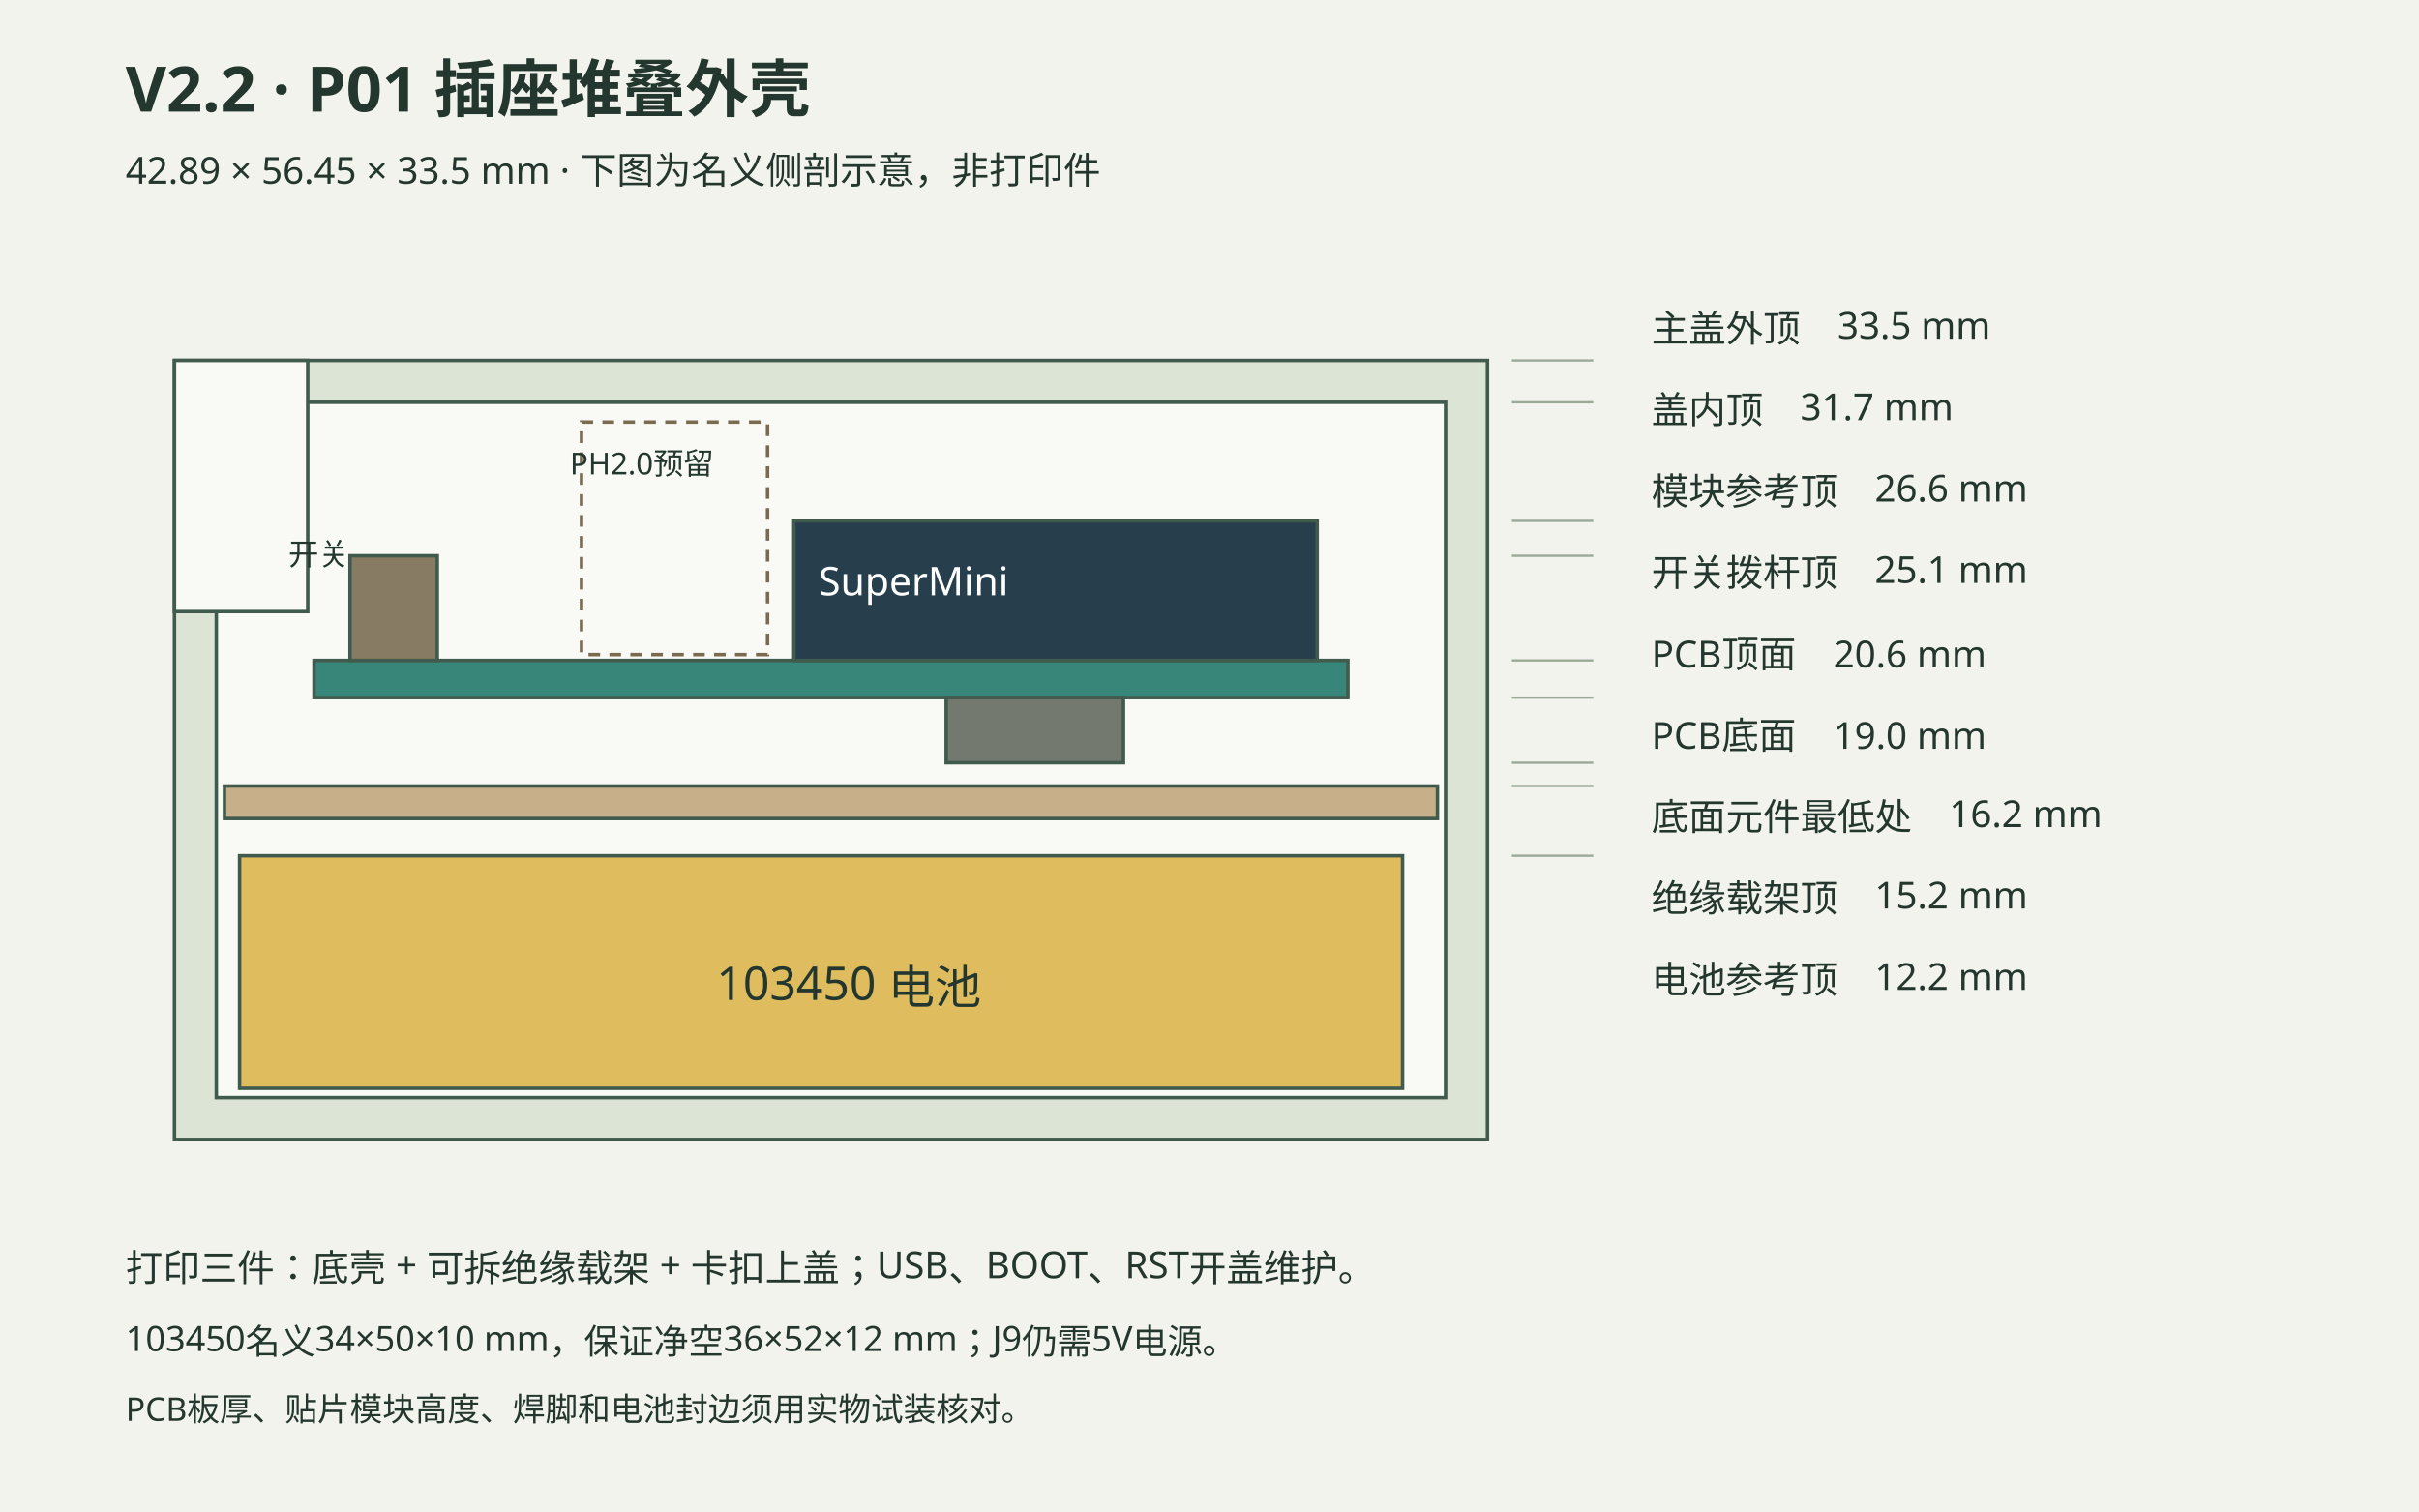
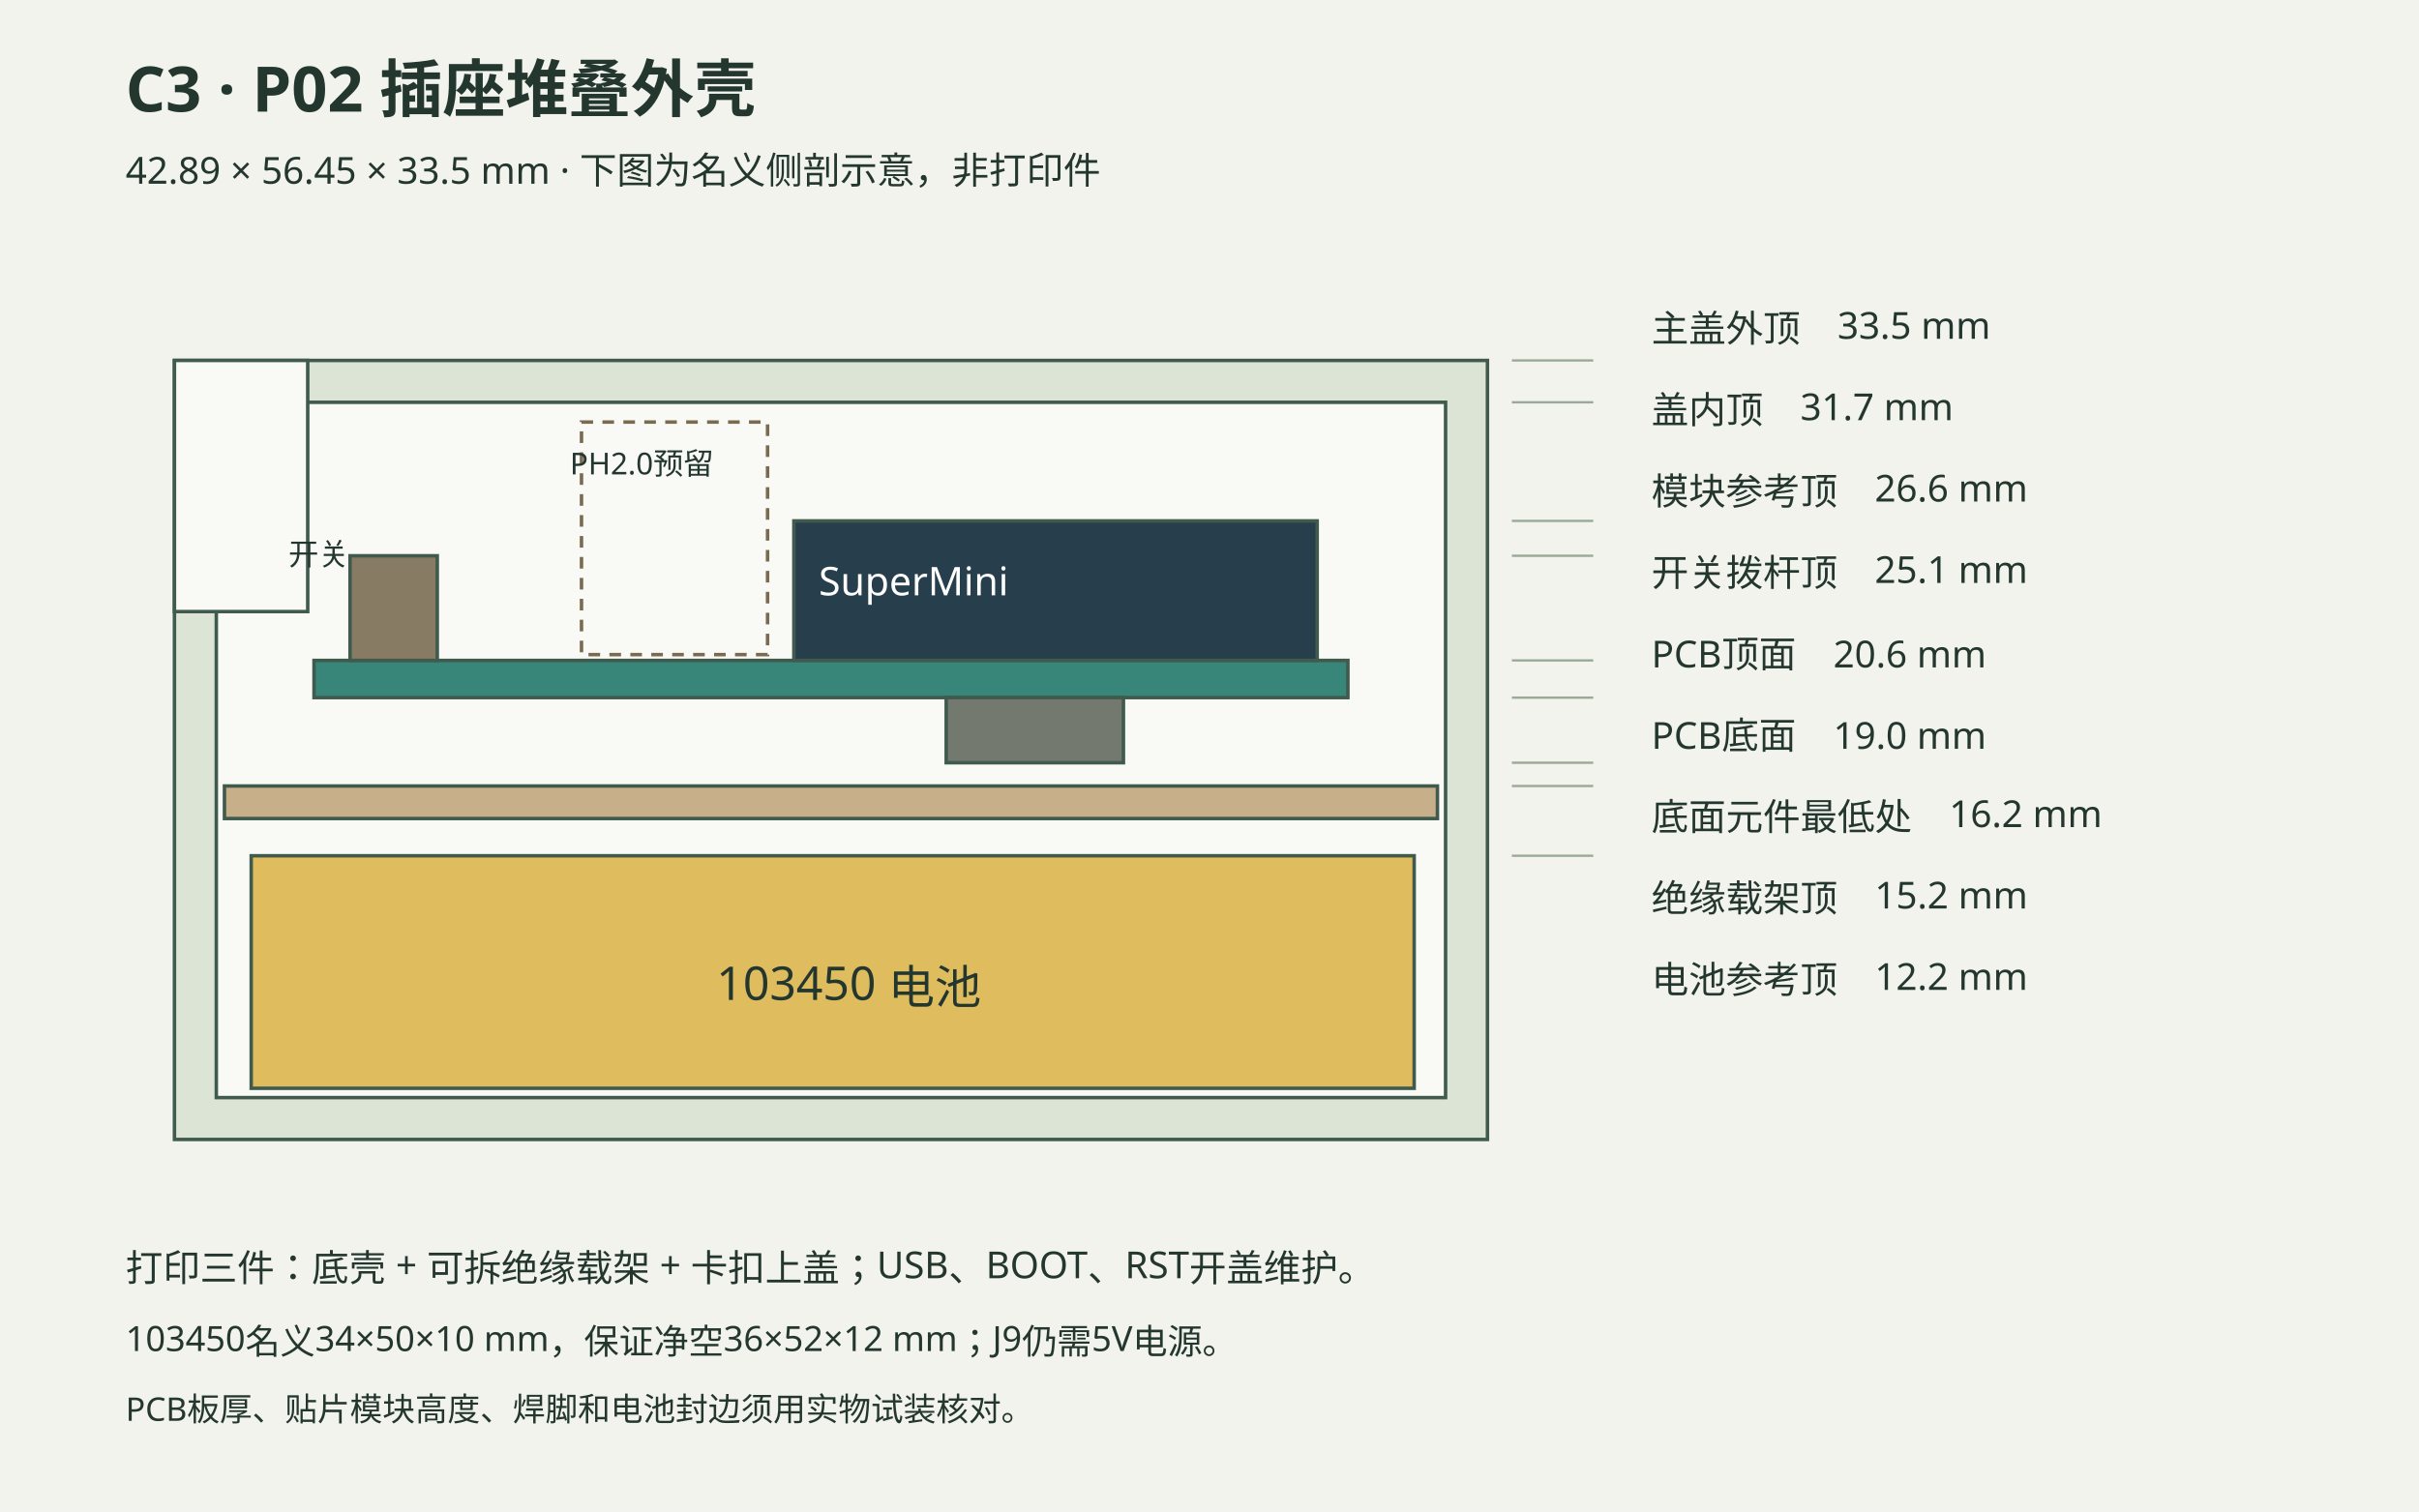
<svg xmlns="http://www.w3.org/2000/svg" width="1040" height="650" viewBox="0 0 1040 650">
  <rect width="1040" height="650" fill="#f2f3ed" />
  <g font-family="Microsoft YaHei,Segoe UI,sans-serif" fill="#24372f">
-     <text x="54" y="48" font-size="27" font-weight="bold">V2.2 · P01 插座堆叠外壳</text>
+     <text x="54" y="48" font-size="27" font-weight="bold">C3 · P02 插座堆叠外壳</text>
    <text x="54" y="79" font-size="16">42.89 × 56.45 × 33.5 mm · 下图为名义侧剖示意，非打印件</text>
    <rect x="75" y="155.0" width="564.5" height="335.0" fill="#dce4d5" stroke="#405a4d" stroke-width="1.5" />
    <rect x="93.0" y="173.0" width="528.5" height="299.0" fill="#f9faf6" stroke="#405a4d" stroke-width="1.5" />
-     <rect x="103.0" y="368.0" width="500.0" height="100.0" fill="#dfbc5e" stroke="#405a4d" stroke-width="1.5" />
+     <rect x="108.0" y="368.0" width="500.0" height="100.0" fill="#dfbc5e" stroke="#405a4d" stroke-width="1.5" />
    <rect x="96.5" y="338.0" width="521.5" height="14.0" fill="#c7af8a" stroke="#405a4d" stroke-width="1.5" />
    <rect x="135" y="284" width="444.5" height="16.0" fill="#388679" stroke="#405a4d" stroke-width="1.5" />
    <rect x="406.8" y="300.0" width="76.2" height="28.0" fill="#73796f" stroke="#405a4d" stroke-width="1.5" />
    <rect x="341.3" y="224" width="225.0" height="60" fill="#273e4d" stroke="#405a4d" stroke-width="1.5" />
    <rect x="150.5" y="239" width="37.5" height="45.0" fill="#887b63" stroke="#405a4d" stroke-width="1.5" />
    <rect x="250.0" y="181.5" width="80.0" height="100.0" fill="none" stroke="#7a6b50" stroke-width="1.5" stroke-dasharray="5 4" />
    <rect x="75" y="155.0" width="57.3" height="108" fill="#f9faf6" stroke="#405a4d" stroke-width="1.5" />
    <text x="308" y="430" font-size="20">103450 电池</text>
    <text x="352" y="256" font-size="17" fill="#fff">SuperMini</text>
    <text x="245" y="204" font-size="13">PH2.0预留</text>
    <text x="124" y="243" font-size="13">开关</text>
    <path d="M 650 155.0 H 685" stroke="#9baa98" />
    <text x="710" y="147" font-size="16">主盖外顶　33.5 mm</text>
    <path d="M 650 173.0 H 685" stroke="#9baa98" />
    <text x="710" y="182" font-size="16">盖内顶　31.7 mm</text>
    <path d="M 650 224 H 685" stroke="#9baa98" />
    <text x="710" y="217" font-size="16">模块参考顶　26.6 mm</text>
    <path d="M 650 239.0 H 685" stroke="#9baa98" />
    <text x="710" y="252" font-size="16">开关拨杆顶　25.1 mm</text>
    <path d="M 650 284 H 685" stroke="#9baa98" />
    <text x="710" y="287" font-size="16">PCB顶面　20.6 mm</text>
    <path d="M 650 300.0 H 685" stroke="#9baa98" />
    <text x="710" y="322" font-size="16">PCB底面　19.0 mm</text>
    <path d="M 650 328.0 H 685" stroke="#9baa98" />
    <text x="710" y="357" font-size="16">底面元件最低处　16.2 mm</text>
    <path d="M 650 338.0 H 685" stroke="#9baa98" />
    <text x="710" y="392" font-size="16">绝缘载架顶　15.2 mm</text>
    <path d="M 650 368.0 H 685" stroke="#9baa98" />
    <text x="710" y="427" font-size="16">电池参考顶　12.2 mm</text>
    <text x="54" y="551" font-size="16">打印三件：底壳 + 可拆绝缘载架 + 卡扣上盖；USB、BOOT、RST开盖维护。</text>
    <text x="54" y="581" font-size="15">103450名义34×50×10 mm，保证净空36×52×12 mm；J9仍需5V电源。</text>
    <text x="54" y="611" font-size="14">PCB板厚、贴片模块高度、焊脚和电池封边须用实物试装核对。</text>
  </g>
</svg>
